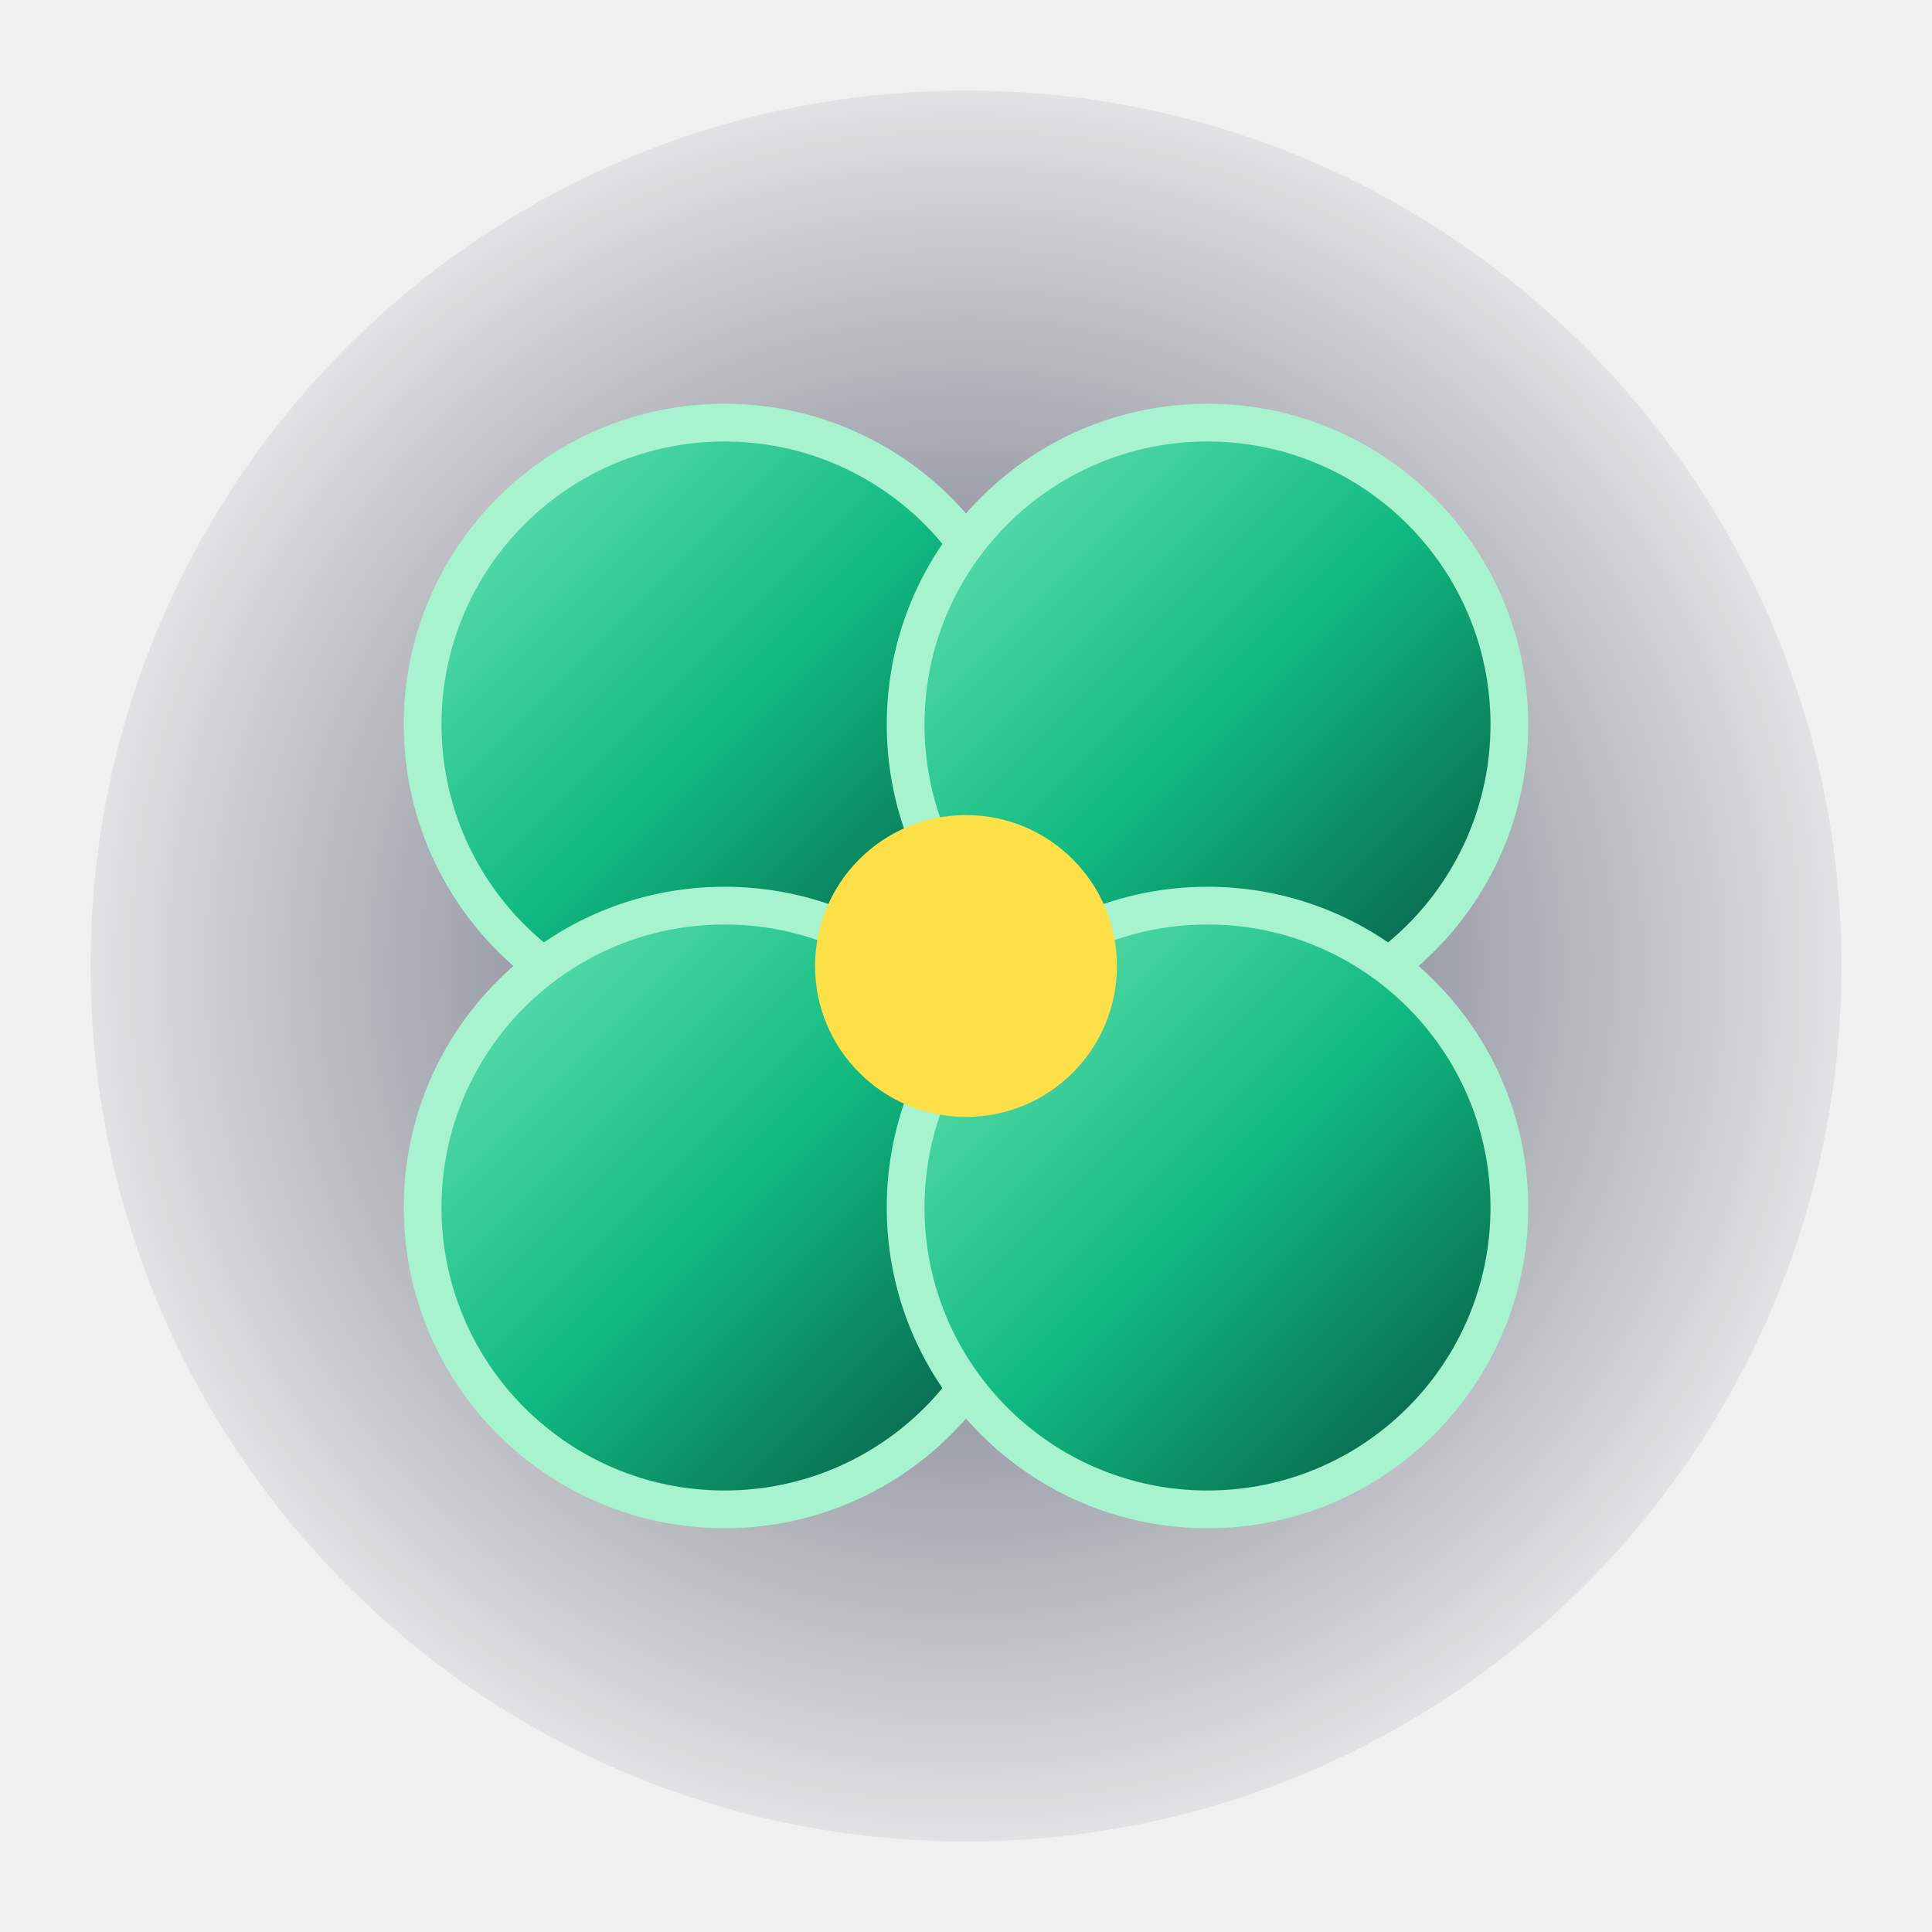
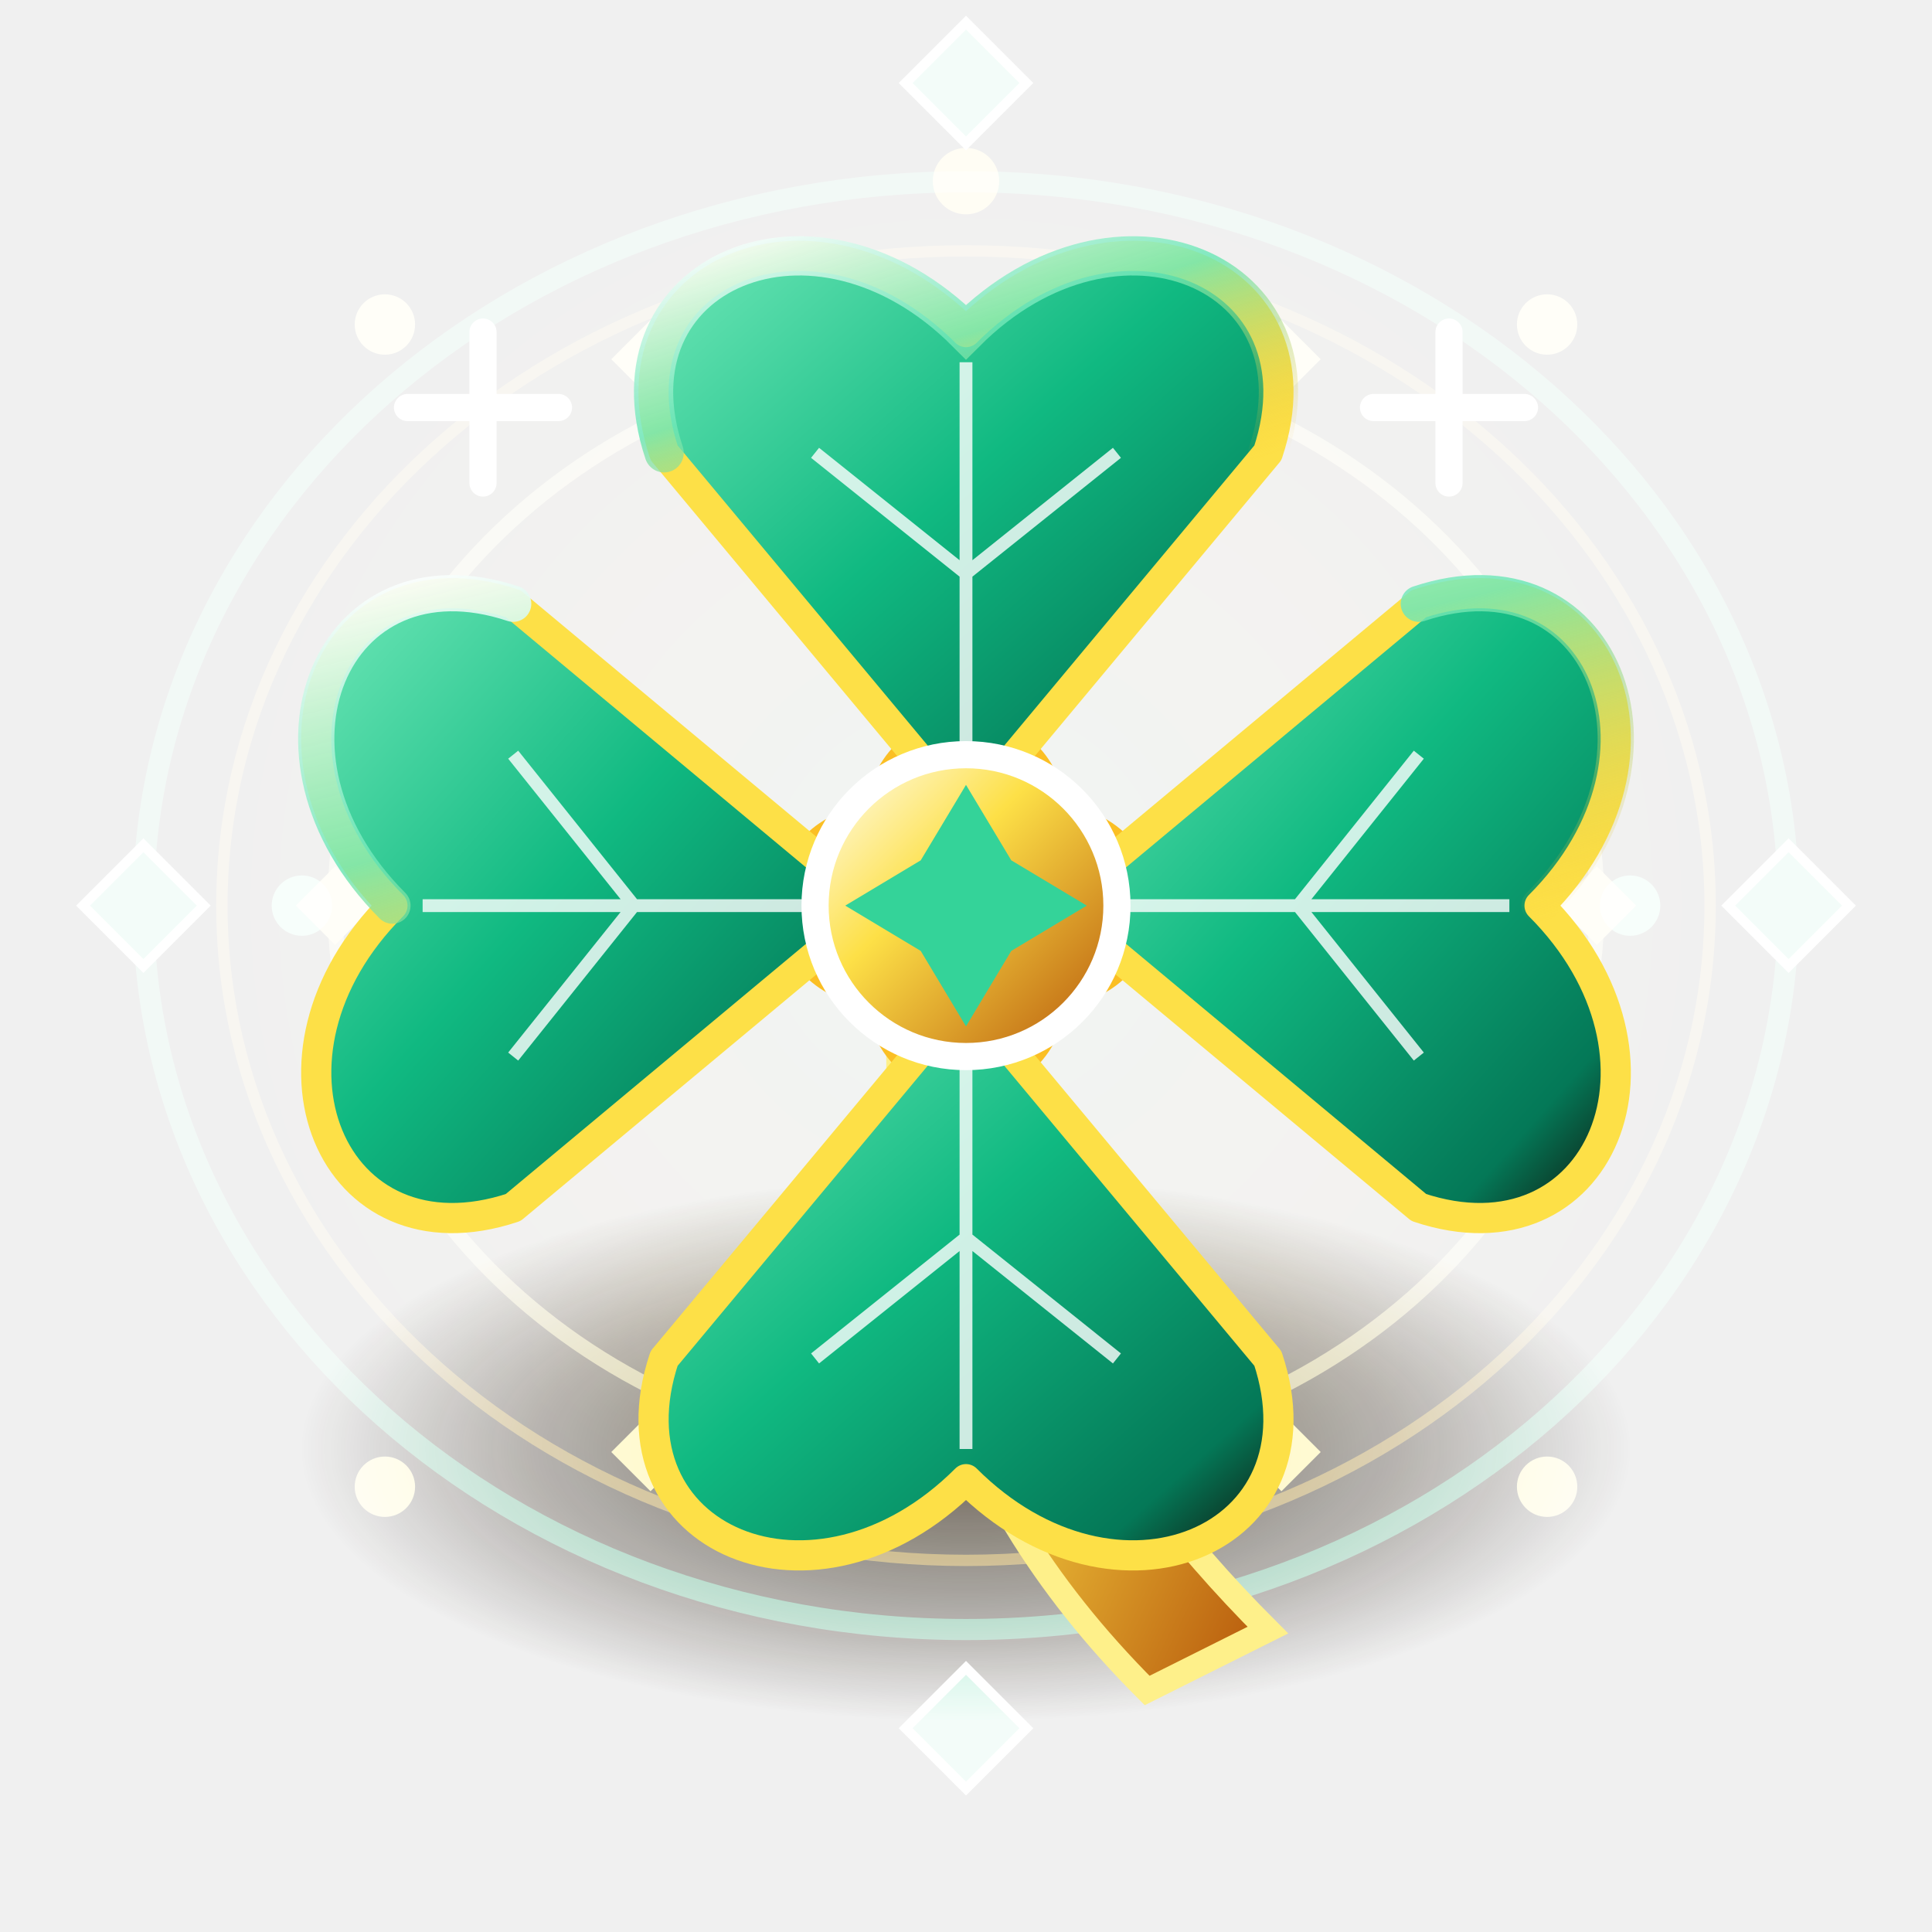
- <svg xmlns="http://www.w3.org/2000/svg" viewBox="0 0 128 128" fill="none">
+ <svg xmlns="http://www.w3.org/2000/svg" viewBox="0 0 128 128" fill="none" data-rig-id="item-clover-rig" data-root-anchor="64,68" data-has-aura="true">
  <defs>
-     <radialGradient id="bgGlow" cx="50%" cy="50%" r="55%">
-       <stop offset="0%" stop-color="#172554" stop-opacity="0.7" />
-       <stop offset="100%" stop-color="#030712" stop-opacity="0" />
+     <radialGradient id="ic-shadow" cx="50%" cy="50%" r="50%">
+       <stop offset="0%" stop-color="#181009" stop-opacity="0.68" />
+       <stop offset="65%" stop-color="#1c1209" stop-opacity="0.28" />
+       <stop offset="100%" stop-color="#1c1209" stop-opacity="0" />
    </radialGradient>
-     <linearGradient id="cyanArmor" x1="0%" y1="0%" x2="100%" y2="100%">
-       <stop offset="0%" stop-color="#38bdf8" />
-       <stop offset="50%" stop-color="#0284c7" />
-       <stop offset="100%" stop-color="#0f172a" />
+     <radialGradient id="ic-aura" cx="50%" cy="50%" r="50%">
+       <stop offset="0%" stop-color="#10b981" stop-opacity="0.42" />
+       <stop offset="55%" stop-color="#fbbf24" stop-opacity="0.18" />
+       <stop offset="100%" stop-color="#1c1209" stop-opacity="0" />
+     </radialGradient>
+     <linearGradient id="ic-emerald" x1="0%" y1="0%" x2="100%" y2="100%">
+       <stop offset="0%" stop-color="#6ee7b7" />
+       <stop offset="45%" stop-color="#10b981" />
+       <stop offset="85%" stop-color="#047857" />
+       <stop offset="100%" stop-color="#120c06" />
    </linearGradient>
-     <linearGradient id="goldArmor" x1="0%" y1="0%" x2="100%" y2="100%">
-       <stop offset="0%" stop-color="#fef08a" />
-       <stop offset="45%" stop-color="#fbbf24" />
-       <stop offset="100%" stop-color="#92400e" />
+     <linearGradient id="ic-gold" x1="0%" y1="0%" x2="100%" y2="100%">
+       <stop offset="0%" stop-color="#ffffff" />
+       <stop offset="40%" stop-color="#fde047" />
+       <stop offset="100%" stop-color="#b45309" />
    </linearGradient>
-     <linearGradient id="crimsonArmor" x1="0%" y1="0%" x2="100%" y2="100%">
-       <stop offset="0%" stop-color="#fca5a5" />
-       <stop offset="50%" stop-color="#ef4444" />
-       <stop offset="100%" stop-color="#7f1d1d" />
-     </linearGradient>
-     <linearGradient id="bioGreen" x1="0%" y1="0%" x2="100%" y2="100%">
-       <stop offset="0%" stop-color="#6ee7b7" />
-       <stop offset="50%" stop-color="#10b981" />
-       <stop offset="100%" stop-color="#064e3b" />
-     </linearGradient>
-     <linearGradient id="steelGrad" x1="0%" y1="0%" x2="100%" y2="100%">
-       <stop offset="0%" stop-color="#f1f5f9" />
-       <stop offset="50%" stop-color="#64748b" />
-       <stop offset="100%" stop-color="#1e293b" />
+     <linearGradient id="ic-rim" x1="0%" y1="0%" x2="100%" y2="100%">
+       <stop offset="0%" stop-color="#ffffff" stop-opacity="0.95" />
+       <stop offset="45%" stop-color="#6ee7b7" stop-opacity="0.85" />
+       <stop offset="100%" stop-color="#fbbf24" stop-opacity="0" />
    </linearGradient>
  </defs>
-   <circle cx="64" cy="64" r="58" fill="url(#bgGlow)" />
-   <circle cx="48" cy="48" r="20" fill="url(#bioGreen)" stroke="#a7f3d0" stroke-width="2.5" />
-   <circle cx="80" cy="48" r="20" fill="url(#bioGreen)" stroke="#a7f3d0" stroke-width="2.5" />
-   <circle cx="48" cy="80" r="20" fill="url(#bioGreen)" stroke="#a7f3d0" stroke-width="2.5" />
-   <circle cx="80" cy="80" r="20" fill="url(#bioGreen)" stroke="#a7f3d0" stroke-width="2.5" />
-   <circle cx="64" cy="64" r="10" fill="#fde047" />
+   <g id="part-shadow-cast" data-pivot="64,96" data-parent="root" data-z-index="1" data-blend="multiply" style="mix-blend-mode: multiply">
+     <ellipse cx="64" cy="96" rx="44" ry="18" fill="url(#ic-shadow)" />
+   </g>
+   <g id="part-aura-ring-outer" data-pivot="64,60" data-parent="root" data-z-index="4" data-blend="screen" data-motion="spin-cw" style="mix-blend-mode: screen">
+     <circle cx="64" cy="60" r="58" fill="url(#ic-aura)" />
+     <ellipse cx="64" cy="60" rx="54.5" ry="47.96" fill="none" stroke="#34d399" stroke-width="1.4" stroke-opacity="0.72" />
+     <ellipse cx="64" cy="60" rx="49.3" ry="43.38" fill="none" stroke="#fbbf24" stroke-width="0.75" stroke-opacity="0.55" />
+     <polygon points="118.5,56 122.5,60 118.5,64 114.5,60" fill="#34d399" stroke="#ffffff" stroke-width="0.65" />
+     <circle cx="102.5" cy="98.5" r="2.0" fill="#fef08a" />
+     <polygon points="64,110.5 68,114.5 64,118.5 60,114.5" fill="#34d399" stroke="#ffffff" stroke-width="0.65" />
+     <circle cx="25.5" cy="98.5" r="2.0" fill="#fef08a" />
+     <polygon points="9.5,56 13.5,60 9.5,64 5.5,60" fill="#34d399" stroke="#ffffff" stroke-width="0.65" />
+     <circle cx="25.5" cy="21.5" r="2.0" fill="#fef08a" />
+     <polygon points="64,1.5 68,5.5 64,9.5 60,5.5" fill="#34d399" stroke="#ffffff" stroke-width="0.65" />
+     <circle cx="102.5" cy="21.5" r="2.0" fill="#fef08a" />
+   </g>
+   <g id="part-aura-ring-inner" data-pivot="64,60" data-parent="root" data-z-index="5" data-blend="screen" data-motion="spin-ccw" style="mix-blend-mode: screen">
+     <ellipse cx="64" cy="60" rx="41.8" ry="36.78" fill="none" stroke="#fef08a" stroke-width="1.0" stroke-opacity="0.68" />
+     <polygon points="105.8,57.4 108.4,60 105.8,62.6 103.2,60" fill="#fef08a" />
+     <polygon points="84.9,93.6 87.5,96.2 84.9,98.8 82.3,96.2" fill="#fef08a" />
+     <polygon points="43.1,93.6 45.7,96.2 43.1,98.8 40.5,96.2" fill="#fef08a" />
+     <polygon points="22.2,57.4 24.8,60 22.2,62.6 19.6,60" fill="#fef08a" />
+     <polygon points="43.1,21.2 45.7,23.8 43.1,26.4 40.5,23.8" fill="#fef08a" />
+     <polygon points="84.9,21.2 87.5,23.8 84.9,26.4 82.3,23.8" fill="#fef08a" />
+   </g>
+   <g id="part-clover-stem" data-pivot="64,60" data-parent="root" data-z-index="15" data-blend="normal">
+     <path d="M64 60 C64 82 72 96 84 108 L76 112 C62 98 58 82 60 60 Z" fill="url(#ic-gold)" stroke="#fef08a" stroke-width="1.6" />
+   </g>
+   <g id="part-leaf-bottom" data-pivot="64,66" data-parent="part-clover-hub" data-z-index="24" data-blend="normal" data-motion="rotate-swing">
+     <circle cx="64" cy="66" r="6" fill="#064e3b" stroke="#fbbf24" stroke-width="1.2" />
+     <path d="M64 66 L44 90 C40 102 54 108 64 98 C74 108 88 102 84 90 Z" fill="url(#ic-emerald)" stroke="#fde047" stroke-width="2.0" stroke-linejoin="round" />
+     <path d="M64 70 L64 96 M54 90 L64 82 L74 90" stroke="#ffffff" stroke-width="0.85" stroke-opacity="0.8" />
+   </g>
+   <g id="part-leaf-top" data-pivot="64,54" data-parent="part-clover-hub" data-z-index="24" data-blend="normal" data-motion="rotate-swing">
+     <circle cx="64" cy="54" r="6" fill="#064e3b" stroke="#fbbf24" stroke-width="1.2" />
+     <path d="M64 54 L44 30 C40 18 54 12 64 22 C74 12 88 18 84 30 Z" fill="url(#ic-emerald)" stroke="#fde047" stroke-width="2.0" stroke-linejoin="round" />
+     <path d="M64 50 L64 24 M54 30 L64 38 L74 30" stroke="#ffffff" stroke-width="0.85" stroke-opacity="0.8" />
+   </g>
+   <g id="part-leaf-right" data-pivot="70,60" data-parent="part-clover-hub" data-z-index="26" data-blend="normal" data-motion="rotate-sym-right">
+     <circle cx="70" cy="60" r="6" fill="#064e3b" stroke="#fbbf24" stroke-width="1.2" />
+     <path d="M70 60 L94 40 C106 36 112 50 102 60 C112 70 106 84 94 80 Z" fill="url(#ic-emerald)" stroke="#fde047" stroke-width="2.0" stroke-linejoin="round" />
+     <path d="M74 60 L100 60 M94 50 L86 60 L94 70" stroke="#ffffff" stroke-width="0.85" stroke-opacity="0.8" />
+   </g>
+   <g id="part-leaf-left" data-pivot="58,60" data-parent="part-clover-hub" data-z-index="26" data-blend="normal" data-motion="rotate-sym-left">
+     <circle cx="58" cy="60" r="6" fill="#064e3b" stroke="#fbbf24" stroke-width="1.2" />
+     <path d="M58 60 L34 40 C22 36 16 50 26 60 C16 70 22 84 34 80 Z" fill="url(#ic-emerald)" stroke="#fde047" stroke-width="2.0" stroke-linejoin="round" />
+     <path d="M54 60 L28 60 M34 50 L42 60 L34 70" stroke="#ffffff" stroke-width="0.85" stroke-opacity="0.8" />
+   </g>
+   <g id="part-clover-hub" data-pivot="64,60" data-parent="part-clover-stem" data-z-index="36" data-blend="normal">
+     <circle cx="64" cy="60" r="10" fill="url(#ic-gold)" stroke="#ffffff" stroke-width="1.8" />
+     <polygon points="64,52 67,57 72,60 67,63 64,68 61,63 56,60 61,57" fill="#34d399" />
+   </g>
+   <g id="part-light-rim-leaves" data-pivot="64,60" data-parent="part-clover-hub" data-z-index="45" data-blend="plus-lighter" style="mix-blend-mode: plus-lighter">
+     <path d="M44 30 C40 18 54 12 64 22 C74 12 88 18 84 30" stroke="url(#ic-rim)" stroke-width="2.6" stroke-linecap="round" />
+     <path d="M34 40 C22 36 16 50 26 60 M94 40 C106 36 112 50 102 60" stroke="url(#ic-rim)" stroke-width="2.4" stroke-linecap="round" />
+   </g>
+   <g id="part-aura-corona-top" data-pivot="64,60" data-parent="root" data-z-index="65" data-blend="screen" data-motion="pulse-breathe" style="mix-blend-mode: screen">
+     <path d="M32 22 L32 32 M27 27 L37 27 M96 22 L96 32 M91 27 L101 27" stroke="#ffffff" stroke-width="1.8" stroke-linecap="round" />
+     <circle cx="64" cy="12" r="2.2" fill="#fde047" />
+     <circle cx="20" cy="60" r="2.0" fill="#6ee7b7" />
+     <circle cx="108" cy="60" r="2.0" fill="#6ee7b7" />
+   </g>
</svg>
